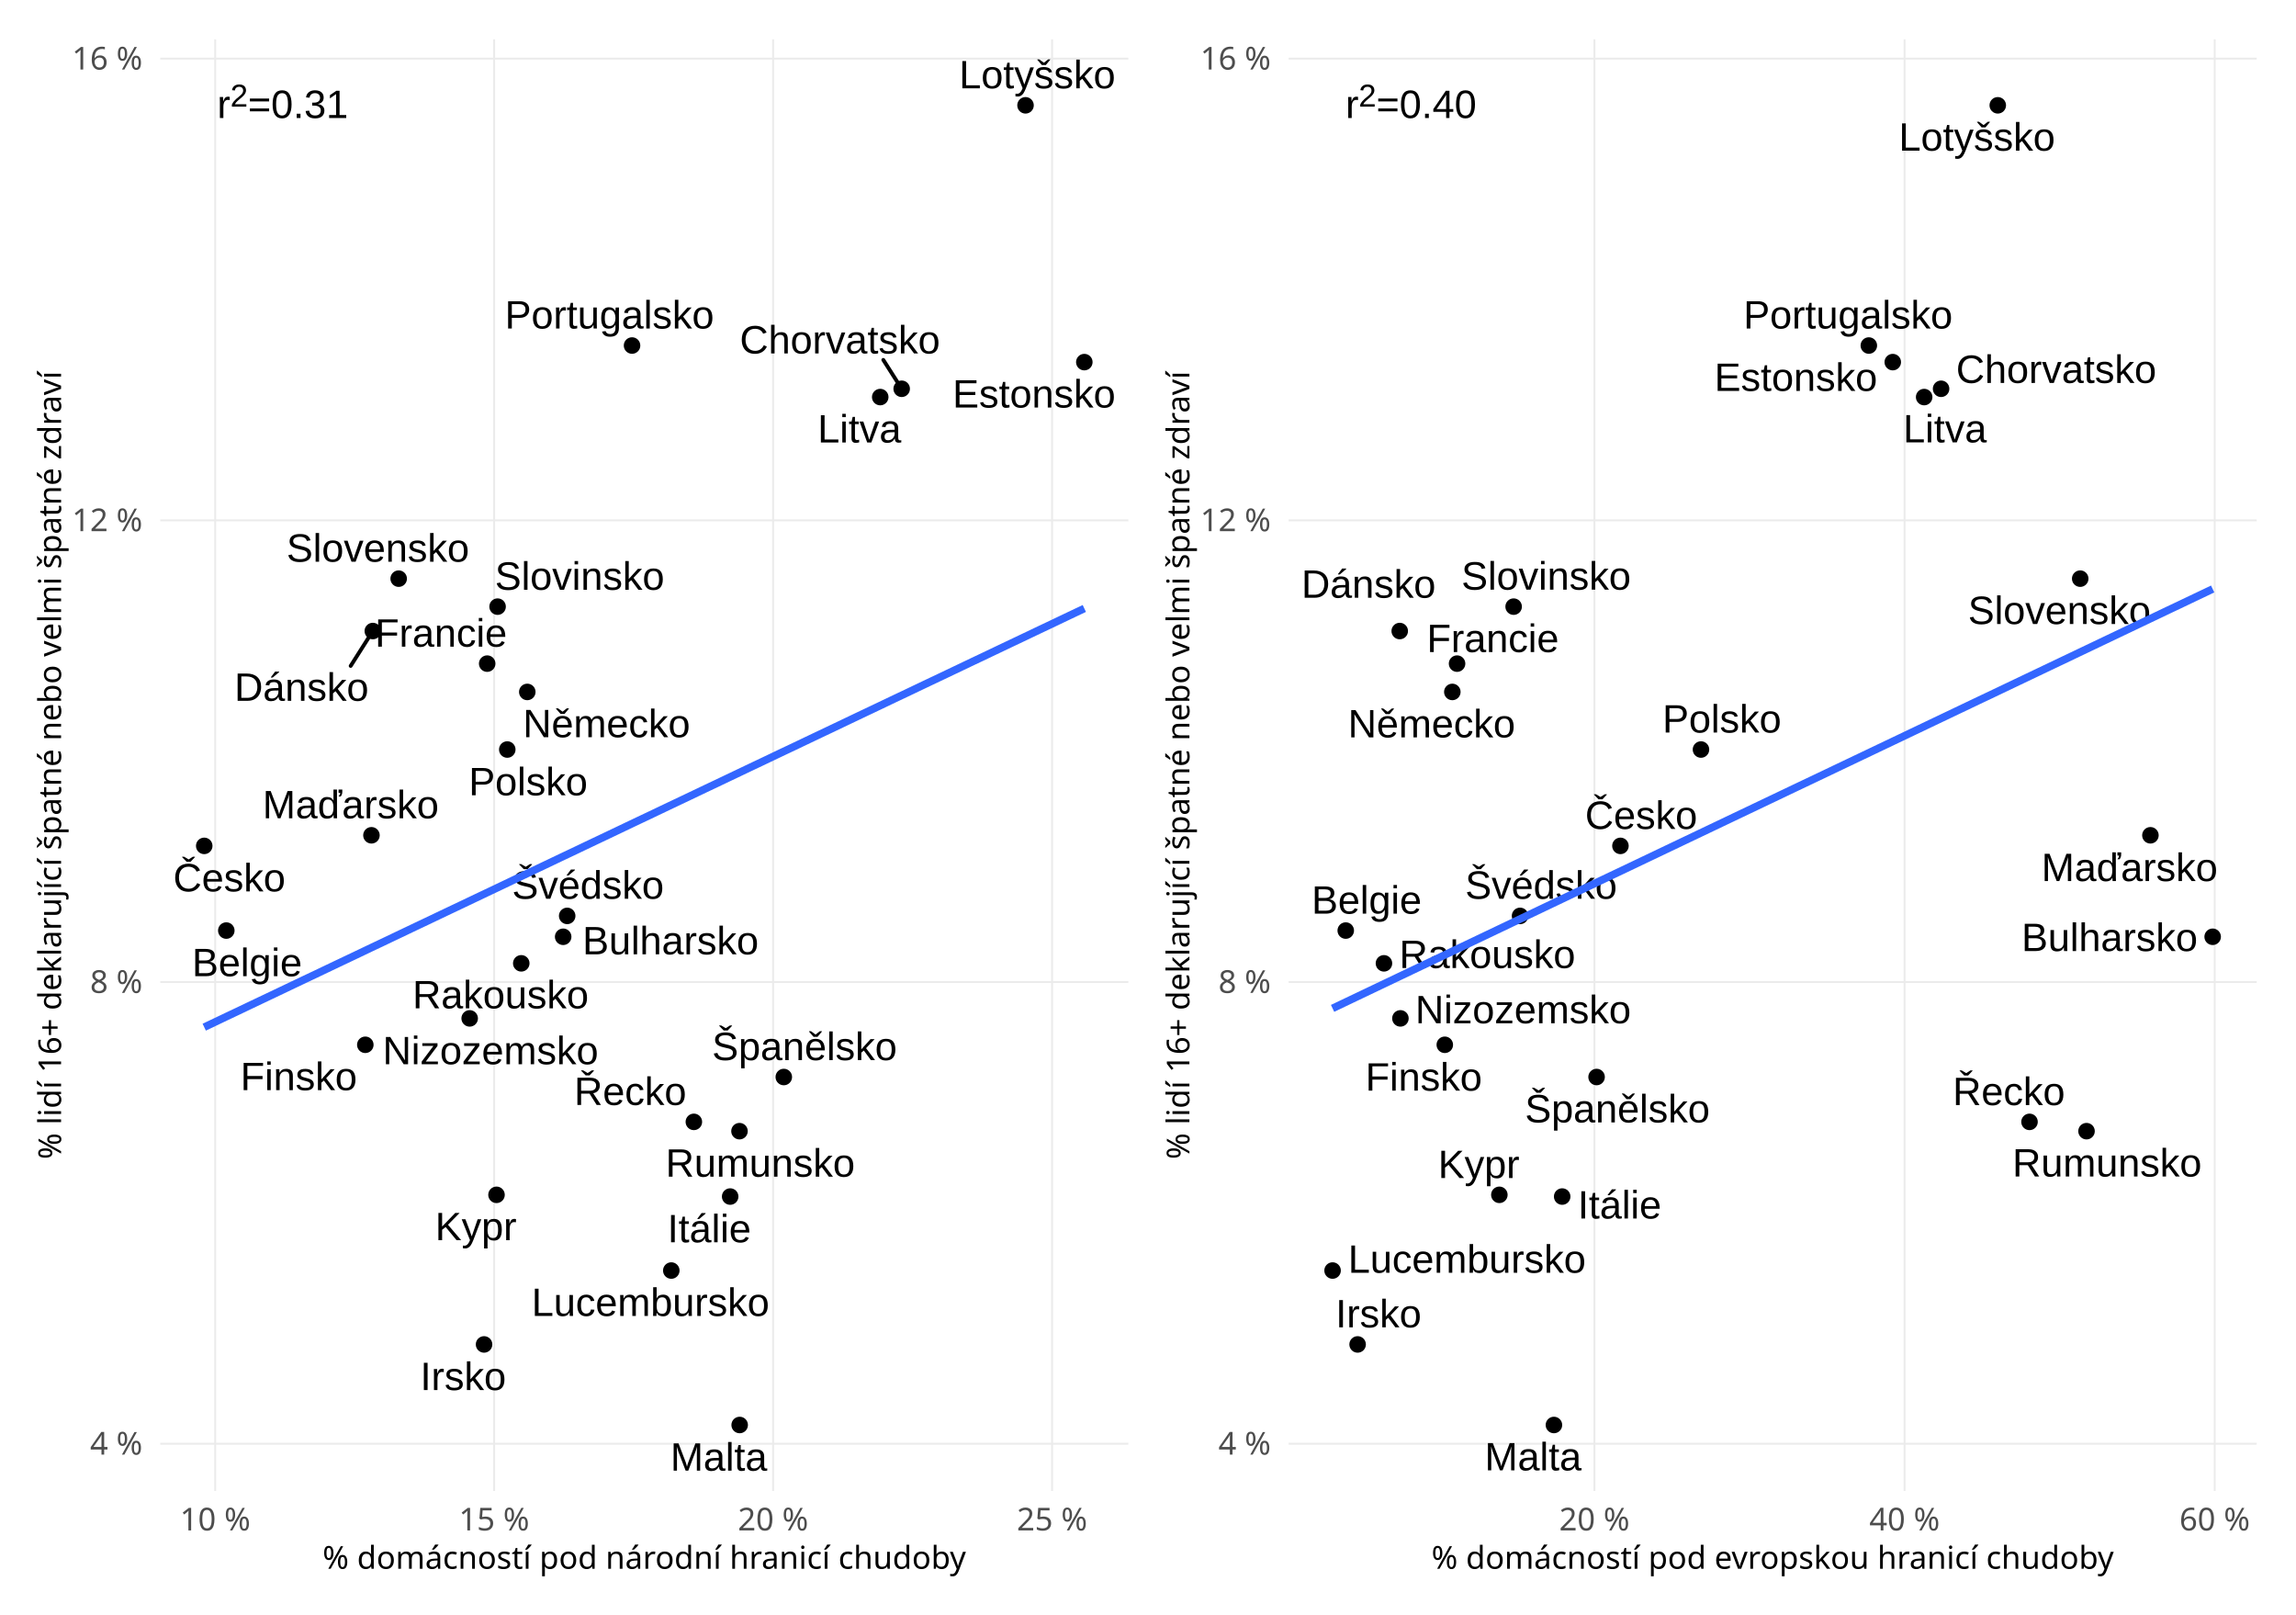
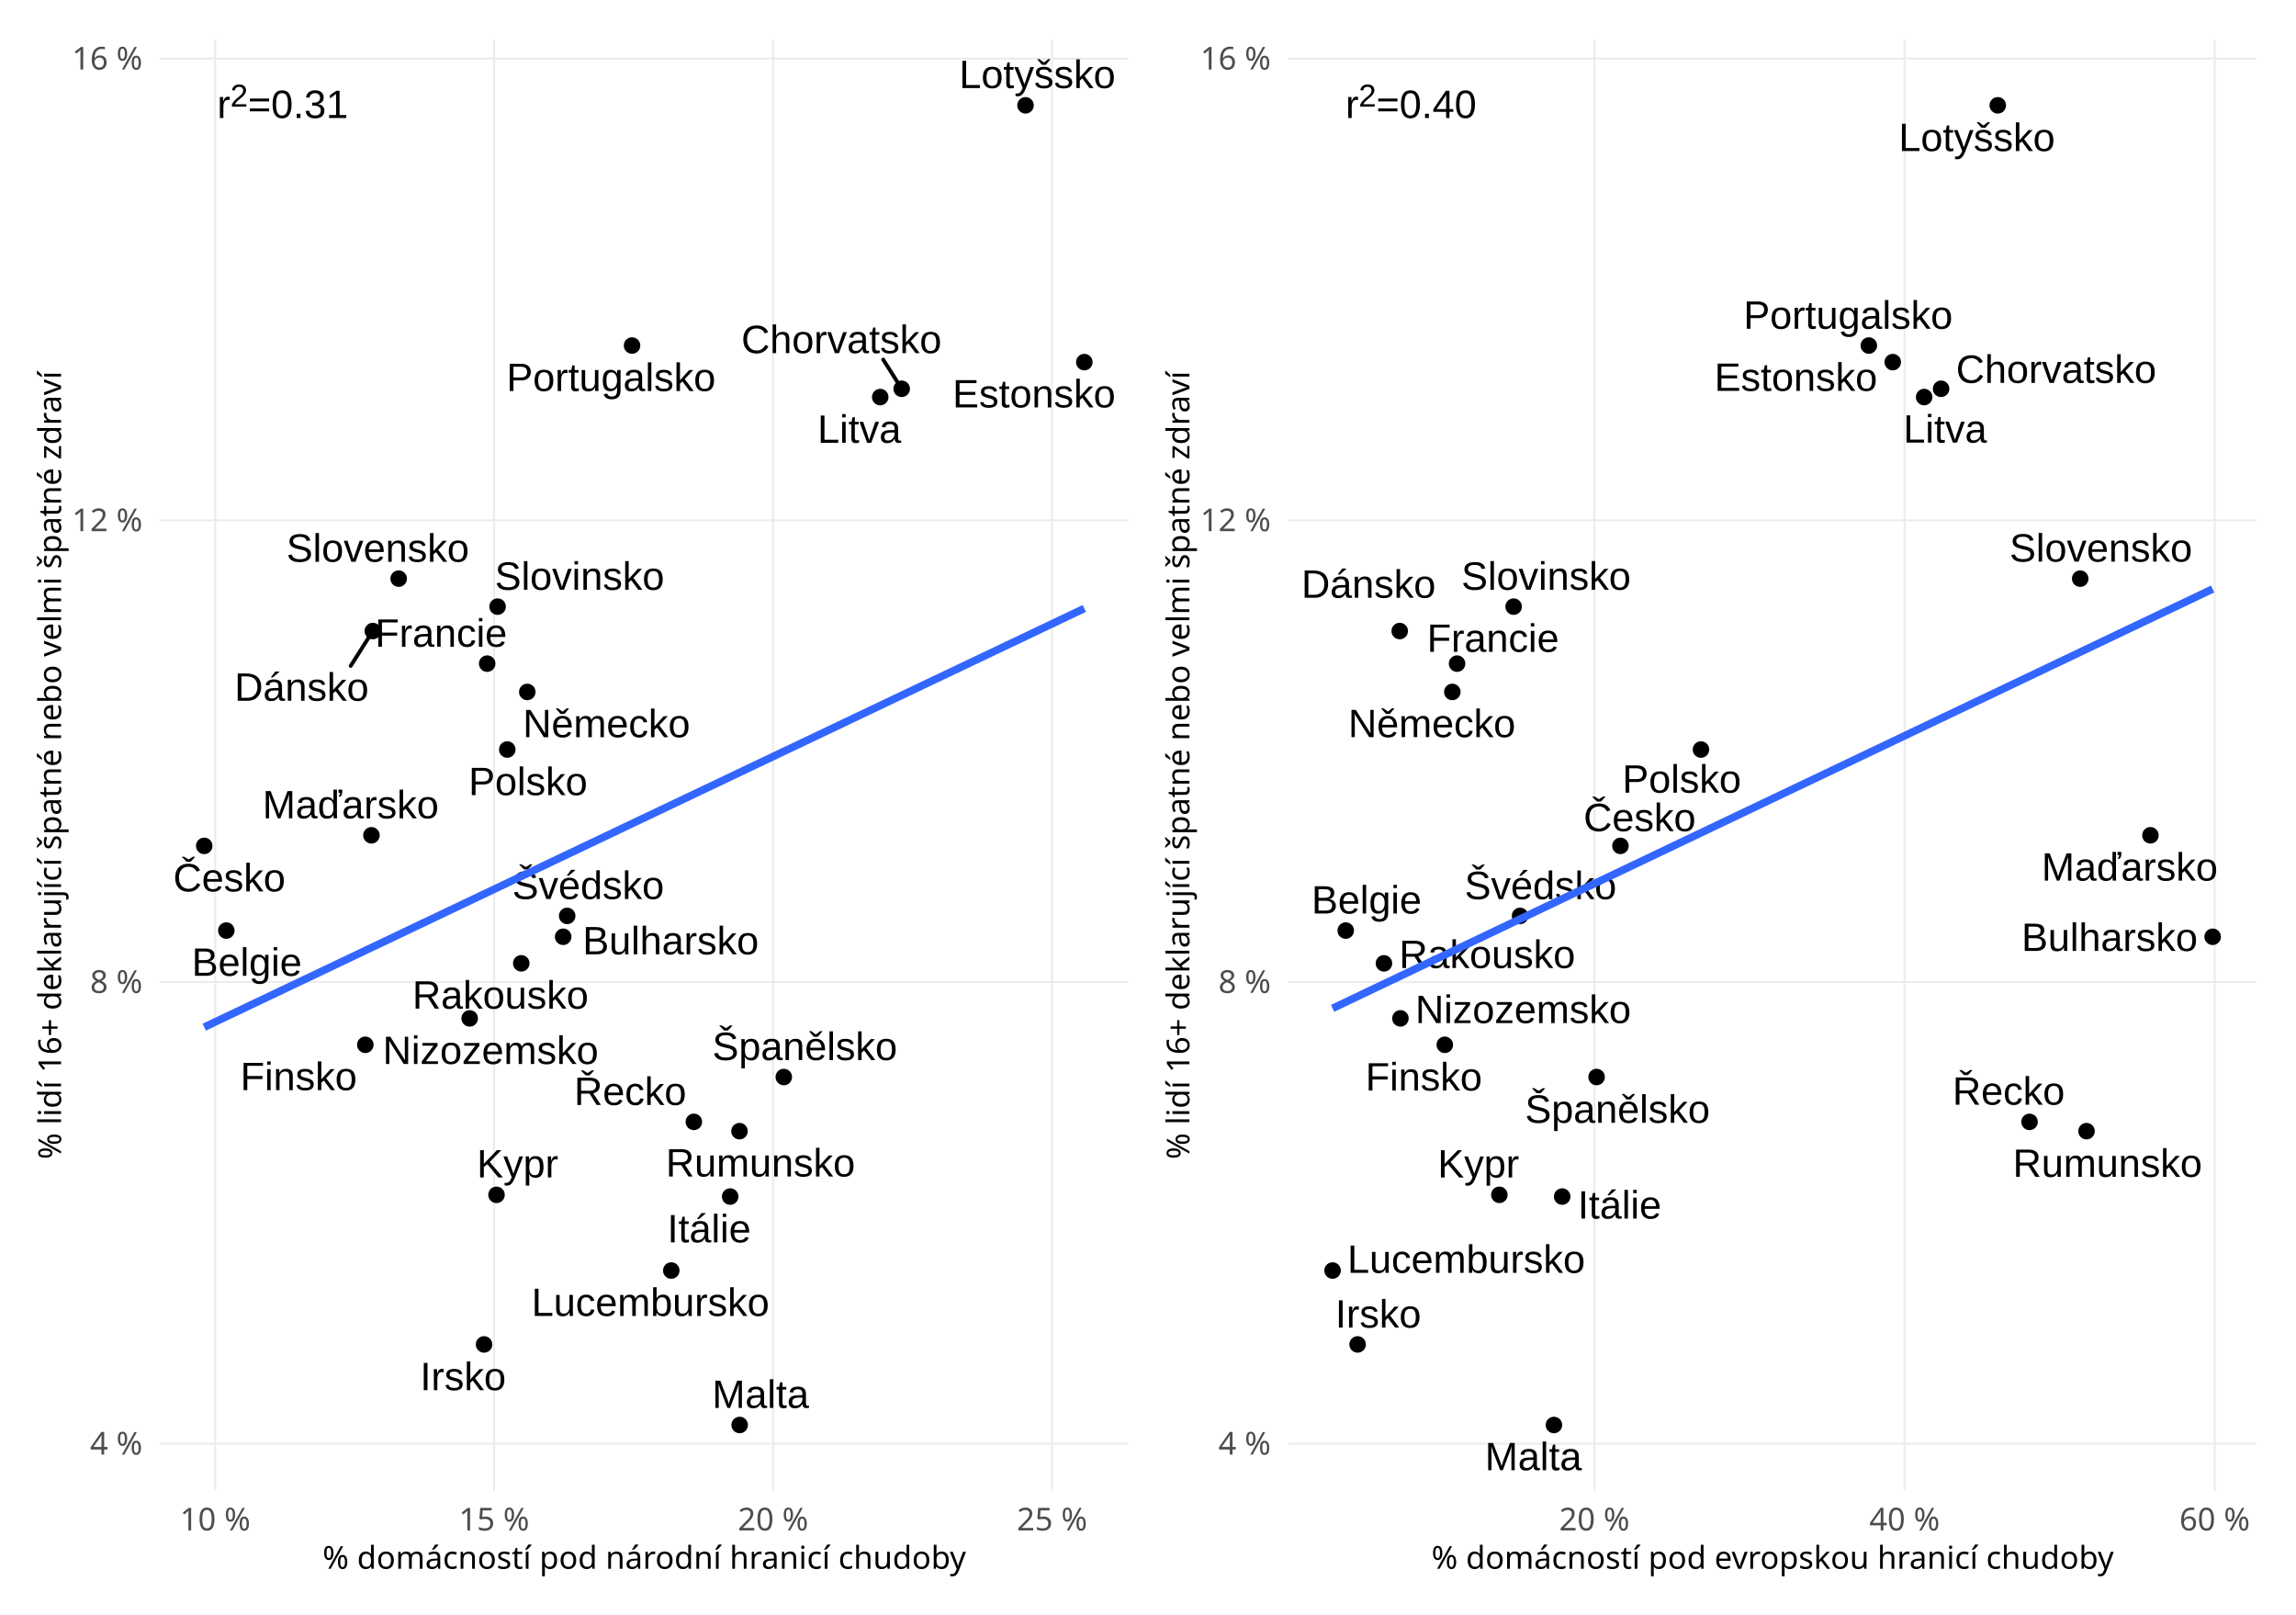
<svg xmlns="http://www.w3.org/2000/svg" class="svglite" width="640.00pt" height="450.00pt" viewBox="0 0 640.00 450.00">
  <defs>
    <style type="text/css">
    .svglite line, .svglite polyline, .svglite polygon, .svglite path, .svglite rect, .svglite circle {
      fill: none;
      stroke: #000000;
      stroke-linecap: round;
      stroke-linejoin: round;
      stroke-miterlimit: 10.00;
    }
    .svglite text {
      white-space: pre;
    }
  </style>
  </defs>
  <rect width="100%" height="100%" style="stroke: none; fill: #FFFFFF;" />
  <defs>
    <clipPath id="cpMC4wMHw2NDAuMDB8MC4wMHw0NTAuMDA=">
      <rect x="0.00" y="0.00" width="640.00" height="450.00" />
    </clipPath>
  </defs>
  <g clip-path="url(#cpMC4wMHw2NDAuMDB8MC4wMHw0NTAuMDA=)">
    <rect x="0" y="0.00" width="640.00" height="450.00" style="stroke-width: 1.07; stroke: #FFFFFF; fill: #FFFFFF;" />
  </g>
  <defs>
    <clipPath id="cpNDQuNjd8NjI5LjA0fDEwLjk2fDQxNS40OQ==">
      <rect x="44.67" y="10.96" width="584.38" height="404.53" />
    </clipPath>
  </defs>
  <g clip-path="url(#cpNDQuNjd8NjI5LjA0fDEwLjk2fDQxNS40OQ==)">
</g>
  <g clip-path="url(#cpMC4wMHw2NDAuMDB8MC4wMHw0NTAuMDA=)">
</g>
  <defs>
    <clipPath id="cpNS40OHwzMjAuMDB8NS40OHw0NDQuNTI=">
      <rect x="5.48" y="5.48" width="314.52" height="439.04" />
    </clipPath>
  </defs>
  <g clip-path="url(#cpNS40OHwzMjAuMDB8NS40OHw0NDQuNTI=)">
</g>
  <g clip-path="url(#cpMC4wMHw2NDAuMDB8MC4wMHw0NTAuMDA=)">
</g>
  <defs>
    <clipPath id="cpNDQuNjd8MzE0LjUyfDEwLjk2fDQxNS40OQ==">
      <rect x="44.67" y="10.96" width="269.86" height="404.53" />
    </clipPath>
  </defs>
  <g clip-path="url(#cpNDQuNjd8MzE0LjUyfDEwLjk2fDQxNS40OQ==)">
    <polyline points="44.67,402.32 314.52,402.32 " style="stroke-width: 0.53; stroke: #EBEBEB; stroke-linecap: butt;" />
    <polyline points="44.67,273.66 314.52,273.66 " style="stroke-width: 0.53; stroke: #EBEBEB; stroke-linecap: butt;" />
    <polyline points="44.67,145.00 314.52,145.00 " style="stroke-width: 0.53; stroke: #EBEBEB; stroke-linecap: butt;" />
    <polyline points="44.67,16.34 314.52,16.34 " style="stroke-width: 0.53; stroke: #EBEBEB; stroke-linecap: butt;" />
    <polyline points="59.99,415.49 59.99,10.96 " style="stroke-width: 0.53; stroke: #EBEBEB; stroke-linecap: butt;" />
    <polyline points="137.74,415.49 137.74,10.96 " style="stroke-width: 0.53; stroke: #EBEBEB; stroke-linecap: butt;" />
    <polyline points="215.50,415.49 215.50,10.96 " style="stroke-width: 0.53; stroke: #EBEBEB; stroke-linecap: butt;" />
    <polyline points="293.26,415.49 293.26,10.96 " style="stroke-width: 0.53; stroke: #EBEBEB; stroke-linecap: butt;" />
    <circle cx="145.30" cy="268.45" r="1.95" style="stroke-width: 0.71; fill: #000000;" />
    <circle cx="63.08" cy="259.32" r="1.95" style="stroke-width: 0.71; fill: #000000;" />
    <circle cx="156.98" cy="261.05" r="1.95" style="stroke-width: 0.71; fill: #000000;" />
    <circle cx="251.34" cy="108.34" r="1.95" style="stroke-width: 0.71; fill: #000000;" />
    <circle cx="138.40" cy="332.96" r="1.95" style="stroke-width: 0.71; fill: #000000;" />
    <circle cx="56.93" cy="235.72" r="1.95" style="stroke-width: 0.71; fill: #000000;" />
    <circle cx="103.92" cy="175.85" r="1.95" style="stroke-width: 0.71; fill: #000000;" />
    <circle cx="302.25" cy="100.91" r="1.95" style="stroke-width: 0.71; fill: #000000;" />
    <circle cx="101.83" cy="291.15" r="1.95" style="stroke-width: 0.71; fill: #000000;" />
    <circle cx="135.80" cy="184.93" r="1.95" style="stroke-width: 0.71; fill: #000000;" />
    <circle cx="146.98" cy="192.82" r="1.95" style="stroke-width: 0.71; fill: #000000;" />
    <circle cx="193.41" cy="312.63" r="1.95" style="stroke-width: 0.71; fill: #000000;" />
    <circle cx="103.54" cy="232.77" r="1.95" style="stroke-width: 0.71; fill: #000000;" />
    <circle cx="134.93" cy="374.65" r="1.95" style="stroke-width: 0.71; fill: #000000;" />
    <circle cx="203.53" cy="333.44" r="1.95" style="stroke-width: 0.71; fill: #000000;" />
    <circle cx="285.86" cy="29.35" r="1.95" style="stroke-width: 0.71; fill: #000000;" />
    <circle cx="245.36" cy="110.65" r="1.95" style="stroke-width: 0.71; fill: #000000;" />
    <circle cx="187.12" cy="354.06" r="1.95" style="stroke-width: 0.71; fill: #000000;" />
    <circle cx="206.18" cy="397.10" r="1.95" style="stroke-width: 0.71; fill: #000000;" />
    <circle cx="130.92" cy="283.79" r="1.95" style="stroke-width: 0.71; fill: #000000;" />
    <circle cx="141.40" cy="208.87" r="1.95" style="stroke-width: 0.71; fill: #000000;" />
    <circle cx="176.18" cy="96.29" r="1.95" style="stroke-width: 0.71; fill: #000000;" />
    <circle cx="206.13" cy="315.22" r="1.95" style="stroke-width: 0.71; fill: #000000;" />
    <circle cx="111.13" cy="161.25" r="1.95" style="stroke-width: 0.71; fill: #000000;" />
    <circle cx="138.70" cy="169.05" r="1.95" style="stroke-width: 0.71; fill: #000000;" />
    <circle cx="218.48" cy="300.13" r="1.95" style="stroke-width: 0.71; fill: #000000;" />
    <circle cx="158.10" cy="255.23" r="1.95" style="stroke-width: 0.71; fill: #000000;" />
-     <line x1="246.22" y1="100.30" x2="250.83" y2="107.54" style="stroke-width: 1.07;" />
-     <line x1="97.75" y1="185.57" x2="103.41" y2="176.65" style="stroke-width: 1.07;" />
-     <text x="139.53" y="280.99" text-anchor="middle" style="font-size: 11.04px; font-family: &quot;Arial&quot;;" textLength="49.05px" lengthAdjust="spacingAndGlyphs">Rakousko</text>
-     <text x="68.87" y="272.02" text-anchor="middle" style="font-size: 11.04px; font-family: &quot;Arial&quot;;" textLength="30.66px" lengthAdjust="spacingAndGlyphs">Belgie</text>
-     <text x="186.91" y="265.94" text-anchor="middle" style="font-size: 11.04px; font-family: &quot;Arial&quot;;" textLength="49.05px" lengthAdjust="spacingAndGlyphs">Bulharsko</text>
-     <text x="234.12" y="98.50" text-anchor="middle" style="font-size: 11.04px; font-family: &quot;Arial&quot;;" textLength="55.79px" lengthAdjust="spacingAndGlyphs">Chorvatsko</text>
-     <text x="132.65" y="345.60" text-anchor="middle" style="font-size: 11.04px; font-family: &quot;Arial&quot;;" textLength="22.68px" lengthAdjust="spacingAndGlyphs">Kypr</text>
-     <text x="63.92" y="248.40" text-anchor="middle" style="font-size: 11.04px; font-family: &quot;Arial&quot;;" textLength="31.26px" lengthAdjust="spacingAndGlyphs">Česko</text>
-     <text x="84.05" y="195.29" text-anchor="middle" style="font-size: 11.04px; font-family: &quot;Arial&quot;;" textLength="37.40px" lengthAdjust="spacingAndGlyphs">Dánsko</text>
-     <text x="288.23" y="113.56" text-anchor="middle" style="font-size: 11.04px; font-family: &quot;Arial&quot;;" textLength="45.37px" lengthAdjust="spacingAndGlyphs">Estonsko</text>
-     <text x="83.27" y="303.79" text-anchor="middle" style="font-size: 11.04px; font-family: &quot;Arial&quot;;" textLength="32.49px" lengthAdjust="spacingAndGlyphs">Finsko</text>
-     <text x="122.92" y="180.20" text-anchor="middle" style="font-size: 11.04px; font-family: &quot;Arial&quot;;" textLength="36.78px" lengthAdjust="spacingAndGlyphs">Francie</text>
-     <text x="169.07" y="205.44" text-anchor="middle" style="font-size: 11.04px; font-family: &quot;Arial&quot;;" textLength="46.58px" lengthAdjust="spacingAndGlyphs">Německo</text>
-     <text x="175.69" y="307.92" text-anchor="middle" style="font-size: 11.04px; font-family: &quot;Arial&quot;;" textLength="31.26px" lengthAdjust="spacingAndGlyphs">Řecko</text>
-     <text x="97.75" y="228.03" text-anchor="middle" style="font-size: 11.04px; font-family: &quot;Arial&quot;;" textLength="49.57px" lengthAdjust="spacingAndGlyphs">Maďarsko</text>
-     <text x="129.10" y="387.36" text-anchor="middle" style="font-size: 11.04px; font-family: &quot;Arial&quot;;" textLength="23.90px" lengthAdjust="spacingAndGlyphs">Irsko</text>
-     <text x="197.70" y="346.19" text-anchor="middle" style="font-size: 11.04px; font-family: &quot;Arial&quot;;" textLength="23.30px" lengthAdjust="spacingAndGlyphs">Itálie</text>
-     <text x="289.13" y="24.61" text-anchor="middle" style="font-size: 11.04px; font-family: &quot;Arial&quot;;" textLength="43.53px" lengthAdjust="spacingAndGlyphs">Lotyšsko</text>
-     <text x="239.57" y="123.31" text-anchor="middle" style="font-size: 11.04px; font-family: &quot;Arial&quot;;" textLength="23.30px" lengthAdjust="spacingAndGlyphs">Litva</text>
-     <text x="181.32" y="366.71" text-anchor="middle" style="font-size: 11.04px; font-family: &quot;Arial&quot;;" textLength="66.21px" lengthAdjust="spacingAndGlyphs">Lucembursko</text>
-     <text x="200.37" y="409.83" text-anchor="middle" style="font-size: 11.04px; font-family: &quot;Arial&quot;;" textLength="26.97px" lengthAdjust="spacingAndGlyphs">Malta</text>
-     <text x="136.73" y="296.56" text-anchor="middle" style="font-size: 11.04px; font-family: &quot;Arial&quot;;" textLength="60.06px" lengthAdjust="spacingAndGlyphs">Nizozemsko</text>
-     <text x="147.22" y="221.62" text-anchor="middle" style="font-size: 11.04px; font-family: &quot;Arial&quot;;" textLength="33.11px" lengthAdjust="spacingAndGlyphs">Polsko</text>
-     <text x="169.88" y="91.54" text-anchor="middle" style="font-size: 11.04px; font-family: &quot;Arial&quot;;" textLength="58.25px" lengthAdjust="spacingAndGlyphs">Portugalsko</text>
-     <text x="211.92" y="327.91" text-anchor="middle" style="font-size: 11.04px; font-family: &quot;Arial&quot;;" textLength="52.72px" lengthAdjust="spacingAndGlyphs">Rumunsko</text>
-     <text x="105.33" y="156.53" text-anchor="middle" style="font-size: 11.04px; font-family: &quot;Arial&quot;;" textLength="50.89px" lengthAdjust="spacingAndGlyphs">Slovensko</text>
-     <text x="161.58" y="164.35" text-anchor="middle" style="font-size: 11.04px; font-family: &quot;Arial&quot;;" textLength="47.20px" lengthAdjust="spacingAndGlyphs">Slovinsko</text>
-     <text x="224.25" y="295.42" text-anchor="middle" style="font-size: 11.04px; font-family: &quot;Arial&quot;;" textLength="51.51px" lengthAdjust="spacingAndGlyphs">Španělsko</text>
-     <text x="163.89" y="250.45" text-anchor="middle" style="font-size: 11.04px; font-family: &quot;Arial&quot;;" textLength="42.31px" lengthAdjust="spacingAndGlyphs">Švédsko</text>
+     <line x1="246.19" y1="100.21" x2="250.83" y2="107.53" style="stroke-width: 1.07;" />
+     <line x1="97.76" y1="185.56" x2="103.41" y2="176.65" style="stroke-width: 1.07;" />
+     <text x="139.49" y="281.08" text-anchor="middle" style="font-size: 11.04px; font-family: &quot;Arial&quot;;" textLength="49.05px" lengthAdjust="spacingAndGlyphs">Rakousko</text>
+     <text x="68.80" y="271.92" text-anchor="middle" style="font-size: 11.04px; font-family: &quot;Arial&quot;;" textLength="30.66px" lengthAdjust="spacingAndGlyphs">Belgie</text>
+     <text x="186.95" y="265.94" text-anchor="middle" style="font-size: 11.04px; font-family: &quot;Arial&quot;;" textLength="49.05px" lengthAdjust="spacingAndGlyphs">Bulharsko</text>
+     <text x="234.55" y="98.41" text-anchor="middle" style="font-size: 11.04px; font-family: &quot;Arial&quot;;" textLength="55.79px" lengthAdjust="spacingAndGlyphs">Chorvatsko</text>
+     <text x="144.28" y="328.10" text-anchor="middle" style="font-size: 11.04px; font-family: &quot;Arial&quot;;" textLength="22.68px" lengthAdjust="spacingAndGlyphs">Kypr</text>
+     <text x="63.92" y="248.41" text-anchor="middle" style="font-size: 11.04px; font-family: &quot;Arial&quot;;" textLength="31.26px" lengthAdjust="spacingAndGlyphs">Česko</text>
+     <text x="84.07" y="195.27" text-anchor="middle" style="font-size: 11.04px; font-family: &quot;Arial&quot;;" textLength="37.40px" lengthAdjust="spacingAndGlyphs">Dánsko</text>
+     <text x="288.23" y="113.53" text-anchor="middle" style="font-size: 11.04px; font-family: &quot;Arial&quot;;" textLength="45.37px" lengthAdjust="spacingAndGlyphs">Estonsko</text>
+     <text x="83.25" y="303.78" text-anchor="middle" style="font-size: 11.04px; font-family: &quot;Arial&quot;;" textLength="32.49px" lengthAdjust="spacingAndGlyphs">Finsko</text>
+     <text x="122.94" y="180.22" text-anchor="middle" style="font-size: 11.04px; font-family: &quot;Arial&quot;;" textLength="36.78px" lengthAdjust="spacingAndGlyphs">Francie</text>
+     <text x="169.06" y="205.44" text-anchor="middle" style="font-size: 11.04px; font-family: &quot;Arial&quot;;" textLength="46.58px" lengthAdjust="spacingAndGlyphs">Německo</text>
+     <text x="175.68" y="307.92" text-anchor="middle" style="font-size: 11.04px; font-family: &quot;Arial&quot;;" textLength="31.26px" lengthAdjust="spacingAndGlyphs">Řecko</text>
+     <text x="97.74" y="228.04" text-anchor="middle" style="font-size: 11.04px; font-family: &quot;Arial&quot;;" textLength="49.57px" lengthAdjust="spacingAndGlyphs">Maďarsko</text>
+     <text x="129.07" y="387.39" text-anchor="middle" style="font-size: 11.04px; font-family: &quot;Arial&quot;;" textLength="23.90px" lengthAdjust="spacingAndGlyphs">Irsko</text>
+     <text x="197.66" y="346.20" text-anchor="middle" style="font-size: 11.04px; font-family: &quot;Arial&quot;;" textLength="23.30px" lengthAdjust="spacingAndGlyphs">Itálie</text>
+     <text x="289.15" y="24.54" text-anchor="middle" style="font-size: 11.04px; font-family: &quot;Arial&quot;;" textLength="43.53px" lengthAdjust="spacingAndGlyphs">Lotyšsko</text>
+     <text x="239.54" y="123.39" text-anchor="middle" style="font-size: 11.04px; font-family: &quot;Arial&quot;;" textLength="23.30px" lengthAdjust="spacingAndGlyphs">Litva</text>
+     <text x="181.31" y="366.70" text-anchor="middle" style="font-size: 11.04px; font-family: &quot;Arial&quot;;" textLength="66.21px" lengthAdjust="spacingAndGlyphs">Lucembursko</text>
+     <text x="212.01" y="392.34" text-anchor="middle" style="font-size: 11.04px; font-family: &quot;Arial&quot;;" textLength="26.97px" lengthAdjust="spacingAndGlyphs">Malta</text>
+     <text x="136.75" y="296.49" text-anchor="middle" style="font-size: 11.04px; font-family: &quot;Arial&quot;;" textLength="60.06px" lengthAdjust="spacingAndGlyphs">Nizozemsko</text>
+     <text x="147.18" y="221.57" text-anchor="middle" style="font-size: 11.04px; font-family: &quot;Arial&quot;;" textLength="33.11px" lengthAdjust="spacingAndGlyphs">Polsko</text>
+     <text x="170.33" y="108.97" text-anchor="middle" style="font-size: 11.04px; font-family: &quot;Arial&quot;;" textLength="58.25px" lengthAdjust="spacingAndGlyphs">Portugalsko</text>
+     <text x="211.98" y="327.84" text-anchor="middle" style="font-size: 11.04px; font-family: &quot;Arial&quot;;" textLength="52.72px" lengthAdjust="spacingAndGlyphs">Rumunsko</text>
+     <text x="105.30" y="156.55" text-anchor="middle" style="font-size: 11.04px; font-family: &quot;Arial&quot;;" textLength="50.89px" lengthAdjust="spacingAndGlyphs">Slovensko</text>
+     <text x="161.56" y="164.36" text-anchor="middle" style="font-size: 11.04px; font-family: &quot;Arial&quot;;" textLength="47.20px" lengthAdjust="spacingAndGlyphs">Slovinsko</text>
+     <text x="224.33" y="295.41" text-anchor="middle" style="font-size: 11.04px; font-family: &quot;Arial&quot;;" textLength="51.51px" lengthAdjust="spacingAndGlyphs">Španělsko</text>
+     <text x="163.94" y="250.52" text-anchor="middle" style="font-size: 11.04px; font-family: &quot;Arial&quot;;" textLength="42.31px" lengthAdjust="spacingAndGlyphs">Švédsko</text>
    <polyline points="56.93,286.24 60.04,284.76 63.14,283.28 66.25,281.81 69.35,280.33 72.46,278.85 75.56,277.38 78.67,275.90 81.77,274.42 84.88,272.94 87.99,271.47 91.09,269.99 94.20,268.51 97.30,267.04 100.41,265.56 103.51,264.08 106.62,262.61 109.72,261.13 112.83,259.65 115.93,258.17 119.04,256.70 122.14,255.22 125.25,253.74 128.35,252.27 131.46,250.79 134.57,249.31 137.67,247.84 140.78,246.36 143.88,244.88 146.99,243.40 150.09,241.93 153.20,240.45 156.30,238.97 159.41,237.50 162.51,236.02 165.62,234.54 168.72,233.07 171.83,231.59 174.93,230.11 178.04,228.63 181.15,227.16 184.25,225.68 187.36,224.20 190.46,222.73 193.57,221.25 196.67,219.77 199.78,218.30 202.88,216.82 205.99,215.34 209.09,213.86 212.20,212.39 215.30,210.91 218.41,209.43 221.52,207.96 224.62,206.48 227.73,205.00 230.83,203.53 233.94,202.05 237.04,200.57 240.15,199.09 243.25,197.62 246.36,196.14 249.46,194.66 252.57,193.19 255.67,191.71 258.78,190.23 261.88,188.76 264.99,187.28 268.10,185.80 271.20,184.32 274.31,182.85 277.41,181.37 280.52,179.89 283.62,178.42 286.73,176.94 289.83,175.46 292.94,173.99 296.04,172.51 299.15,171.03 302.25,169.56 " style="stroke-width: 2.13; stroke: #3366FF; stroke-linecap: butt;" />
    <text x="60.53" y="32.88" style="font-size: 11.04px; font-family: &quot;Arial&quot;;" textLength="3.67px" lengthAdjust="spacingAndGlyphs">r</text>
    <text x="64.20" y="29.71" style="font-size: 8.83px; font-family: &quot;Arial&quot;;" textLength="4.91px" lengthAdjust="spacingAndGlyphs">2</text>
    <text x="69.11" y="32.88" style="font-size: 11.04px; font-family: &quot;Arial&quot;;" textLength="27.91px" lengthAdjust="spacingAndGlyphs">=0.31</text>
  </g>
  <g clip-path="url(#cpMC4wMHw2NDAuMDB8MC4wMHw0NTAuMDA=)">
    <text x="39.73" y="405.35" text-anchor="end" style="font-size: 8.80px;fill: #4D4D4D; font-family: &quot;Fira Sans&quot;;" textLength="14.28px" lengthAdjust="spacingAndGlyphs">4 %</text>
    <text x="39.73" y="276.69" text-anchor="end" style="font-size: 8.80px;fill: #4D4D4D; font-family: &quot;Fira Sans&quot;;" textLength="14.44px" lengthAdjust="spacingAndGlyphs">8 %</text>
    <text x="39.73" y="148.03" text-anchor="end" style="font-size: 8.80px;fill: #4D4D4D; font-family: &quot;Fira Sans&quot;;" textLength="17.76px" lengthAdjust="spacingAndGlyphs">12 %</text>
    <text x="39.73" y="19.38" text-anchor="end" style="font-size: 8.80px;fill: #4D4D4D; font-family: &quot;Fira Sans&quot;;" textLength="18.09px" lengthAdjust="spacingAndGlyphs">16 %</text>
    <text x="59.99" y="426.48" text-anchor="middle" style="font-size: 8.80px;fill: #4D4D4D; font-family: &quot;Fira Sans&quot;;" textLength="18.32px" lengthAdjust="spacingAndGlyphs">10 %</text>
    <text x="137.74" y="426.48" text-anchor="middle" style="font-size: 8.80px;fill: #4D4D4D; font-family: &quot;Fira Sans&quot;;" textLength="17.81px" lengthAdjust="spacingAndGlyphs">15 %</text>
    <text x="215.50" y="426.48" text-anchor="middle" style="font-size: 8.80px;fill: #4D4D4D; font-family: &quot;Fira Sans&quot;;" textLength="18.86px" lengthAdjust="spacingAndGlyphs">20 %</text>
    <text x="293.26" y="426.48" text-anchor="middle" style="font-size: 8.80px;fill: #4D4D4D; font-family: &quot;Fira Sans&quot;;" textLength="18.36px" lengthAdjust="spacingAndGlyphs">25 %</text>
    <text x="179.59" y="437.16" text-anchor="middle" style="font-size: 8.80px; font-family: &quot;Fira Sans&quot;;" textLength="175.05px" lengthAdjust="spacingAndGlyphs">% domácností pod národní hranicí chudoby</text>
    <text transform="translate(17.02,213.22) rotate(-90)" text-anchor="middle" style="font-size: 8.80px; font-family: &quot;Fira Sans&quot;;" textLength="214.36px" lengthAdjust="spacingAndGlyphs">% lidí 16+ deklarující špatné nebo velmi špatné zdraví</text>
  </g>
  <defs>
    <clipPath id="cpMzIwLjAwfDYzNC41Mnw1LjQ4fDQ0NC41Mg==">
      <rect x="320.00" y="5.48" width="314.52" height="439.04" />
    </clipPath>
  </defs>
  <g clip-path="url(#cpMzIwLjAwfDYzNC41Mnw1LjQ4fDQ0NC41Mg==)">
</g>
  <g clip-path="url(#cpMC4wMHw2NDAuMDB8MC4wMHw0NTAuMDA=)">
</g>
  <defs>
    <clipPath id="cpMzU5LjE5fDYyOS4wNHwxMC45Nnw0MTUuNDk=">
      <rect x="359.19" y="10.96" width="269.86" height="404.53" />
    </clipPath>
  </defs>
  <g clip-path="url(#cpMzU5LjE5fDYyOS4wNHwxMC45Nnw0MTUuNDk=)">
    <polyline points="359.19,402.32 629.04,402.32 " style="stroke-width: 0.53; stroke: #EBEBEB; stroke-linecap: butt;" />
    <polyline points="359.19,273.66 629.04,273.66 " style="stroke-width: 0.53; stroke: #EBEBEB; stroke-linecap: butt;" />
    <polyline points="359.19,145.00 629.04,145.00 " style="stroke-width: 0.53; stroke: #EBEBEB; stroke-linecap: butt;" />
    <polyline points="359.19,16.34 629.04,16.34 " style="stroke-width: 0.53; stroke: #EBEBEB; stroke-linecap: butt;" />
    <polyline points="444.44,415.49 444.44,10.96 " style="stroke-width: 0.53; stroke: #EBEBEB; stroke-linecap: butt;" />
    <polyline points="530.89,415.49 530.89,10.96 " style="stroke-width: 0.53; stroke: #EBEBEB; stroke-linecap: butt;" />
    <polyline points="617.34,415.49 617.34,10.96 " style="stroke-width: 0.53; stroke: #EBEBEB; stroke-linecap: butt;" />
    <circle cx="385.77" cy="268.45" r="1.95" style="stroke-width: 0.71; fill: #000000;" />
    <circle cx="375.12" cy="259.32" r="1.95" style="stroke-width: 0.71; fill: #000000;" />
    <circle cx="616.77" cy="261.05" r="1.95" style="stroke-width: 0.71; fill: #000000;" />
    <circle cx="541.07" cy="108.34" r="1.95" style="stroke-width: 0.71; fill: #000000;" />
    <circle cx="417.94" cy="332.96" r="1.95" style="stroke-width: 0.71; fill: #000000;" />
    <circle cx="451.69" cy="235.72" r="1.95" style="stroke-width: 0.71; fill: #000000;" />
    <circle cx="390.17" cy="175.85" r="1.95" style="stroke-width: 0.71; fill: #000000;" />
    <circle cx="527.60" cy="100.91" r="1.95" style="stroke-width: 0.71; fill: #000000;" />
    <circle cx="402.73" cy="291.15" r="1.95" style="stroke-width: 0.71; fill: #000000;" />
    <circle cx="406.15" cy="184.93" r="1.95" style="stroke-width: 0.71; fill: #000000;" />
    <circle cx="404.83" cy="192.82" r="1.95" style="stroke-width: 0.71; fill: #000000;" />
    <circle cx="565.72" cy="312.63" r="1.95" style="stroke-width: 0.71; fill: #000000;" />
    <circle cx="599.42" cy="232.77" r="1.95" style="stroke-width: 0.71; fill: #000000;" />
    <circle cx="378.43" cy="374.65" r="1.95" style="stroke-width: 0.71; fill: #000000;" />
    <circle cx="435.45" cy="333.44" r="1.95" style="stroke-width: 0.71; fill: #000000;" />
    <circle cx="556.87" cy="29.35" r="1.95" style="stroke-width: 0.71; fill: #000000;" />
    <circle cx="536.35" cy="110.65" r="1.95" style="stroke-width: 0.71; fill: #000000;" />
    <circle cx="371.45" cy="354.06" r="1.95" style="stroke-width: 0.71; fill: #000000;" />
    <circle cx="433.15" cy="397.10" r="1.95" style="stroke-width: 0.71; fill: #000000;" />
    <circle cx="390.36" cy="283.79" r="1.95" style="stroke-width: 0.71; fill: #000000;" />
    <circle cx="474.14" cy="208.87" r="1.95" style="stroke-width: 0.71; fill: #000000;" />
    <circle cx="520.93" cy="96.29" r="1.95" style="stroke-width: 0.71; fill: #000000;" />
    <circle cx="581.61" cy="315.22" r="1.95" style="stroke-width: 0.71; fill: #000000;" />
    <circle cx="579.85" cy="161.25" r="1.95" style="stroke-width: 0.71; fill: #000000;" />
    <circle cx="421.92" cy="169.05" r="1.95" style="stroke-width: 0.71; fill: #000000;" />
    <circle cx="445.04" cy="300.13" r="1.95" style="stroke-width: 0.71; fill: #000000;" />
    <circle cx="423.71" cy="255.23" r="1.95" style="stroke-width: 0.71; fill: #000000;" />
-     <text x="414.58" y="269.76" text-anchor="middle" style="font-size: 11.04px; font-family: &quot;Arial&quot;;" textLength="49.05px" lengthAdjust="spacingAndGlyphs">Rakousko</text>
-     <text x="380.94" y="254.61" text-anchor="middle" style="font-size: 11.04px; font-family: &quot;Arial&quot;;" textLength="30.66px" lengthAdjust="spacingAndGlyphs">Belgie</text>
-     <text x="588.03" y="265.02" text-anchor="middle" style="font-size: 11.04px; font-family: &quot;Arial&quot;;" textLength="49.05px" lengthAdjust="spacingAndGlyphs">Bulharsko</text>
-     <text x="573.17" y="106.71" text-anchor="middle" style="font-size: 11.04px; font-family: &quot;Arial&quot;;" textLength="55.79px" lengthAdjust="spacingAndGlyphs">Chorvatsko</text>
-     <text x="412.21" y="328.27" text-anchor="middle" style="font-size: 11.04px; font-family: &quot;Arial&quot;;" textLength="22.68px" lengthAdjust="spacingAndGlyphs">Kypr</text>
-     <text x="457.48" y="230.99" text-anchor="middle" style="font-size: 11.04px; font-family: &quot;Arial&quot;;" textLength="31.26px" lengthAdjust="spacingAndGlyphs">Česko</text>
-     <text x="381.48" y="166.57" text-anchor="middle" style="font-size: 11.04px; font-family: &quot;Arial&quot;;" textLength="37.40px" lengthAdjust="spacingAndGlyphs">Dánsko</text>
-     <text x="500.59" y="108.93" text-anchor="middle" style="font-size: 11.04px; font-family: &quot;Arial&quot;;" textLength="45.37px" lengthAdjust="spacingAndGlyphs">Estonsko</text>
-     <text x="396.86" y="303.92" text-anchor="middle" style="font-size: 11.04px; font-family: &quot;Arial&quot;;" textLength="32.49px" lengthAdjust="spacingAndGlyphs">Finsko</text>
-     <text x="416.12" y="181.71" text-anchor="middle" style="font-size: 11.04px; font-family: &quot;Arial&quot;;" textLength="36.78px" lengthAdjust="spacingAndGlyphs">Francie</text>
-     <text x="399.06" y="205.48" text-anchor="middle" style="font-size: 11.04px; font-family: &quot;Arial&quot;;" textLength="46.58px" lengthAdjust="spacingAndGlyphs">Německo</text>
-     <text x="559.96" y="307.95" text-anchor="middle" style="font-size: 11.04px; font-family: &quot;Arial&quot;;" textLength="31.26px" lengthAdjust="spacingAndGlyphs">Řecko</text>
-     <text x="593.60" y="245.52" text-anchor="middle" style="font-size: 11.04px; font-family: &quot;Arial&quot;;" textLength="49.57px" lengthAdjust="spacingAndGlyphs">Maďarsko</text>
-     <text x="384.25" y="369.89" text-anchor="middle" style="font-size: 11.04px; font-family: &quot;Arial&quot;;" textLength="23.90px" lengthAdjust="spacingAndGlyphs">Irsko</text>
-     <text x="451.45" y="339.56" text-anchor="middle" style="font-size: 11.04px; font-family: &quot;Arial&quot;;" textLength="23.30px" lengthAdjust="spacingAndGlyphs">Itálie</text>
-     <text x="551.07" y="41.98" text-anchor="middle" style="font-size: 11.04px; font-family: &quot;Arial&quot;;" textLength="43.53px" lengthAdjust="spacingAndGlyphs">Lotyšsko</text>
-     <text x="542.14" y="123.27" text-anchor="middle" style="font-size: 11.04px; font-family: &quot;Arial&quot;;" textLength="23.30px" lengthAdjust="spacingAndGlyphs">Litva</text>
-     <text x="408.91" y="354.67" text-anchor="middle" style="font-size: 11.04px; font-family: &quot;Arial&quot;;" textLength="66.21px" lengthAdjust="spacingAndGlyphs">Lucembursko</text>
-     <text x="427.35" y="409.74" text-anchor="middle" style="font-size: 11.04px; font-family: &quot;Arial&quot;;" textLength="26.97px" lengthAdjust="spacingAndGlyphs">Malta</text>
-     <text x="424.56" y="285.15" text-anchor="middle" style="font-size: 11.04px; font-family: &quot;Arial&quot;;" textLength="60.06px" lengthAdjust="spacingAndGlyphs">Nizozemsko</text>
-     <text x="479.97" y="204.14" text-anchor="middle" style="font-size: 11.04px; font-family: &quot;Arial&quot;;" textLength="33.11px" lengthAdjust="spacingAndGlyphs">Polsko</text>
-     <text x="515.13" y="91.54" text-anchor="middle" style="font-size: 11.04px; font-family: &quot;Arial&quot;;" textLength="58.25px" lengthAdjust="spacingAndGlyphs">Portugalsko</text>
-     <text x="587.33" y="327.85" text-anchor="middle" style="font-size: 11.04px; font-family: &quot;Arial&quot;;" textLength="52.72px" lengthAdjust="spacingAndGlyphs">Rumunsko</text>
-     <text x="574.05" y="173.90" text-anchor="middle" style="font-size: 11.04px; font-family: &quot;Arial&quot;;" textLength="50.89px" lengthAdjust="spacingAndGlyphs">Slovensko</text>
-     <text x="430.98" y="164.31" text-anchor="middle" style="font-size: 11.04px; font-family: &quot;Arial&quot;;" textLength="47.20px" lengthAdjust="spacingAndGlyphs">Slovinsko</text>
-     <text x="450.84" y="312.77" text-anchor="middle" style="font-size: 11.04px; font-family: &quot;Arial&quot;;" textLength="51.51px" lengthAdjust="spacingAndGlyphs">Španělsko</text>
-     <text x="429.58" y="250.46" text-anchor="middle" style="font-size: 11.04px; font-family: &quot;Arial&quot;;" textLength="42.31px" lengthAdjust="spacingAndGlyphs">Švédsko</text>
+     <text x="414.55" y="269.76" text-anchor="middle" style="font-size: 11.04px; font-family: &quot;Arial&quot;;" textLength="49.05px" lengthAdjust="spacingAndGlyphs">Rakousko</text>
+     <text x="380.93" y="254.57" text-anchor="middle" style="font-size: 11.04px; font-family: &quot;Arial&quot;;" textLength="30.66px" lengthAdjust="spacingAndGlyphs">Belgie</text>
+     <text x="588.03" y="265.00" text-anchor="middle" style="font-size: 11.04px; font-family: &quot;Arial&quot;;" textLength="49.05px" lengthAdjust="spacingAndGlyphs">Bulharsko</text>
+     <text x="573.15" y="106.70" text-anchor="middle" style="font-size: 11.04px; font-family: &quot;Arial&quot;;" textLength="55.79px" lengthAdjust="spacingAndGlyphs">Chorvatsko</text>
+     <text x="412.10" y="328.12" text-anchor="middle" style="font-size: 11.04px; font-family: &quot;Arial&quot;;" textLength="22.68px" lengthAdjust="spacingAndGlyphs">Kypr</text>
+     <text x="457.05" y="231.62" text-anchor="middle" style="font-size: 11.04px; font-family: &quot;Arial&quot;;" textLength="31.26px" lengthAdjust="spacingAndGlyphs">Česko</text>
+     <text x="381.48" y="166.58" text-anchor="middle" style="font-size: 11.04px; font-family: &quot;Arial&quot;;" textLength="37.40px" lengthAdjust="spacingAndGlyphs">Dánsko</text>
+     <text x="500.59" y="108.92" text-anchor="middle" style="font-size: 11.04px; font-family: &quot;Arial&quot;;" textLength="45.37px" lengthAdjust="spacingAndGlyphs">Estonsko</text>
+     <text x="396.88" y="303.89" text-anchor="middle" style="font-size: 11.04px; font-family: &quot;Arial&quot;;" textLength="32.49px" lengthAdjust="spacingAndGlyphs">Finsko</text>
+     <text x="416.17" y="181.65" text-anchor="middle" style="font-size: 11.04px; font-family: &quot;Arial&quot;;" textLength="36.78px" lengthAdjust="spacingAndGlyphs">Francie</text>
+     <text x="399.13" y="205.42" text-anchor="middle" style="font-size: 11.04px; font-family: &quot;Arial&quot;;" textLength="46.58px" lengthAdjust="spacingAndGlyphs">Německo</text>
+     <text x="559.90" y="307.84" text-anchor="middle" style="font-size: 11.04px; font-family: &quot;Arial&quot;;" textLength="31.26px" lengthAdjust="spacingAndGlyphs">Řecko</text>
+     <text x="593.64" y="245.40" text-anchor="middle" style="font-size: 11.04px; font-family: &quot;Arial&quot;;" textLength="49.57px" lengthAdjust="spacingAndGlyphs">Maďarsko</text>
+     <text x="384.17" y="369.96" text-anchor="middle" style="font-size: 11.04px; font-family: &quot;Arial&quot;;" textLength="23.90px" lengthAdjust="spacingAndGlyphs">Irsko</text>
+     <text x="451.45" y="339.58" text-anchor="middle" style="font-size: 11.04px; font-family: &quot;Arial&quot;;" textLength="23.30px" lengthAdjust="spacingAndGlyphs">Itálie</text>
+     <text x="551.04" y="42.09" text-anchor="middle" style="font-size: 11.04px; font-family: &quot;Arial&quot;;" textLength="43.53px" lengthAdjust="spacingAndGlyphs">Lotyšsko</text>
+     <text x="542.19" y="123.34" text-anchor="middle" style="font-size: 11.04px; font-family: &quot;Arial&quot;;" textLength="23.30px" lengthAdjust="spacingAndGlyphs">Litva</text>
+     <text x="408.71" y="354.70" text-anchor="middle" style="font-size: 11.04px; font-family: &quot;Arial&quot;;" textLength="66.21px" lengthAdjust="spacingAndGlyphs">Lucembursko</text>
+     <text x="427.42" y="409.70" text-anchor="middle" style="font-size: 11.04px; font-family: &quot;Arial&quot;;" textLength="26.97px" lengthAdjust="spacingAndGlyphs">Malta</text>
+     <text x="424.57" y="285.09" text-anchor="middle" style="font-size: 11.04px; font-family: &quot;Arial&quot;;" textLength="60.06px" lengthAdjust="spacingAndGlyphs">Nizozemsko</text>
+     <text x="468.78" y="220.89" text-anchor="middle" style="font-size: 11.04px; font-family: &quot;Arial&quot;;" textLength="33.11px" lengthAdjust="spacingAndGlyphs">Polsko</text>
+     <text x="515.15" y="91.62" text-anchor="middle" style="font-size: 11.04px; font-family: &quot;Arial&quot;;" textLength="58.25px" lengthAdjust="spacingAndGlyphs">Portugalsko</text>
+     <text x="587.46" y="327.95" text-anchor="middle" style="font-size: 11.04px; font-family: &quot;Arial&quot;;" textLength="52.72px" lengthAdjust="spacingAndGlyphs">Rumunsko</text>
+     <text x="585.62" y="156.51" text-anchor="middle" style="font-size: 11.04px; font-family: &quot;Arial&quot;;" textLength="50.89px" lengthAdjust="spacingAndGlyphs">Slovensko</text>
+     <text x="430.97" y="164.35" text-anchor="middle" style="font-size: 11.04px; font-family: &quot;Arial&quot;;" textLength="47.20px" lengthAdjust="spacingAndGlyphs">Slovinsko</text>
+     <text x="450.86" y="312.89" text-anchor="middle" style="font-size: 11.04px; font-family: &quot;Arial&quot;;" textLength="51.51px" lengthAdjust="spacingAndGlyphs">Španělsko</text>
+     <text x="429.42" y="250.56" text-anchor="middle" style="font-size: 11.04px; font-family: &quot;Arial&quot;;" textLength="42.31px" lengthAdjust="spacingAndGlyphs">Švédsko</text>
    <polyline points="371.45,281.00 374.56,279.52 377.66,278.04 380.77,276.56 383.87,275.08 386.98,273.60 390.08,272.12 393.19,270.64 396.29,269.16 399.40,267.69 402.51,266.21 405.61,264.73 408.72,263.25 411.82,261.77 414.93,260.29 418.03,258.81 421.14,257.33 424.24,255.85 427.35,254.37 430.45,252.89 433.56,251.41 436.66,249.93 439.77,248.45 442.88,246.97 445.98,245.49 449.09,244.01 452.19,242.54 455.30,241.06 458.40,239.58 461.51,238.10 464.61,236.62 467.72,235.14 470.82,233.66 473.93,232.18 477.03,230.70 480.14,229.22 483.24,227.74 486.35,226.26 489.46,224.78 492.56,223.30 495.67,221.82 498.77,220.34 501.88,218.86 504.98,217.39 508.09,215.91 511.19,214.43 514.30,212.95 517.40,211.47 520.51,209.99 523.61,208.51 526.72,207.03 529.83,205.55 532.93,204.07 536.04,202.59 539.14,201.11 542.25,199.63 545.35,198.15 548.46,196.67 551.56,195.19 554.67,193.72 557.77,192.24 560.88,190.76 563.98,189.28 567.09,187.80 570.19,186.32 573.30,184.84 576.41,183.36 579.51,181.88 582.62,180.40 585.72,178.92 588.83,177.44 591.93,175.96 595.04,174.48 598.14,173.00 601.25,171.52 604.35,170.04 607.46,168.57 610.56,167.09 613.67,165.61 616.77,164.13 " style="stroke-width: 2.13; stroke: #3366FF; stroke-linecap: butt;" />
    <text x="375.05" y="32.88" style="font-size: 11.04px; font-family: &quot;Arial&quot;;" textLength="3.67px" lengthAdjust="spacingAndGlyphs">r</text>
    <text x="378.72" y="29.71" style="font-size: 8.83px; font-family: &quot;Arial&quot;;" textLength="4.91px" lengthAdjust="spacingAndGlyphs">2</text>
    <text x="383.63" y="32.88" style="font-size: 11.04px; font-family: &quot;Arial&quot;;" textLength="27.91px" lengthAdjust="spacingAndGlyphs">=0.40</text>
  </g>
  <g clip-path="url(#cpMC4wMHw2NDAuMDB8MC4wMHw0NTAuMDA=)">
    <text x="354.25" y="405.35" text-anchor="end" style="font-size: 8.80px;fill: #4D4D4D; font-family: &quot;Fira Sans&quot;;" textLength="14.28px" lengthAdjust="spacingAndGlyphs">4 %</text>
    <text x="354.25" y="276.69" text-anchor="end" style="font-size: 8.80px;fill: #4D4D4D; font-family: &quot;Fira Sans&quot;;" textLength="14.44px" lengthAdjust="spacingAndGlyphs">8 %</text>
    <text x="354.25" y="148.03" text-anchor="end" style="font-size: 8.80px;fill: #4D4D4D; font-family: &quot;Fira Sans&quot;;" textLength="17.76px" lengthAdjust="spacingAndGlyphs">12 %</text>
    <text x="354.25" y="19.38" text-anchor="end" style="font-size: 8.80px;fill: #4D4D4D; font-family: &quot;Fira Sans&quot;;" textLength="18.09px" lengthAdjust="spacingAndGlyphs">16 %</text>
    <text x="444.44" y="426.48" text-anchor="middle" style="font-size: 8.80px;fill: #4D4D4D; font-family: &quot;Fira Sans&quot;;" textLength="18.86px" lengthAdjust="spacingAndGlyphs">20 %</text>
    <text x="530.89" y="426.48" text-anchor="middle" style="font-size: 8.80px;fill: #4D4D4D; font-family: &quot;Fira Sans&quot;;" textLength="19.19px" lengthAdjust="spacingAndGlyphs">40 %</text>
    <text x="617.34" y="426.48" text-anchor="middle" style="font-size: 8.80px;fill: #4D4D4D; font-family: &quot;Fira Sans&quot;;" textLength="19.20px" lengthAdjust="spacingAndGlyphs">60 %</text>
    <text x="494.11" y="437.16" text-anchor="middle" style="font-size: 8.80px; font-family: &quot;Fira Sans&quot;;" textLength="185.44px" lengthAdjust="spacingAndGlyphs">% domácností pod evropskou hranicí chudoby</text>
    <text transform="translate(331.54,213.22) rotate(-90)" text-anchor="middle" style="font-size: 8.80px; font-family: &quot;Fira Sans&quot;;" textLength="214.36px" lengthAdjust="spacingAndGlyphs">% lidí 16+ deklarující špatné nebo velmi špatné zdraví</text>
  </g>
</svg>
